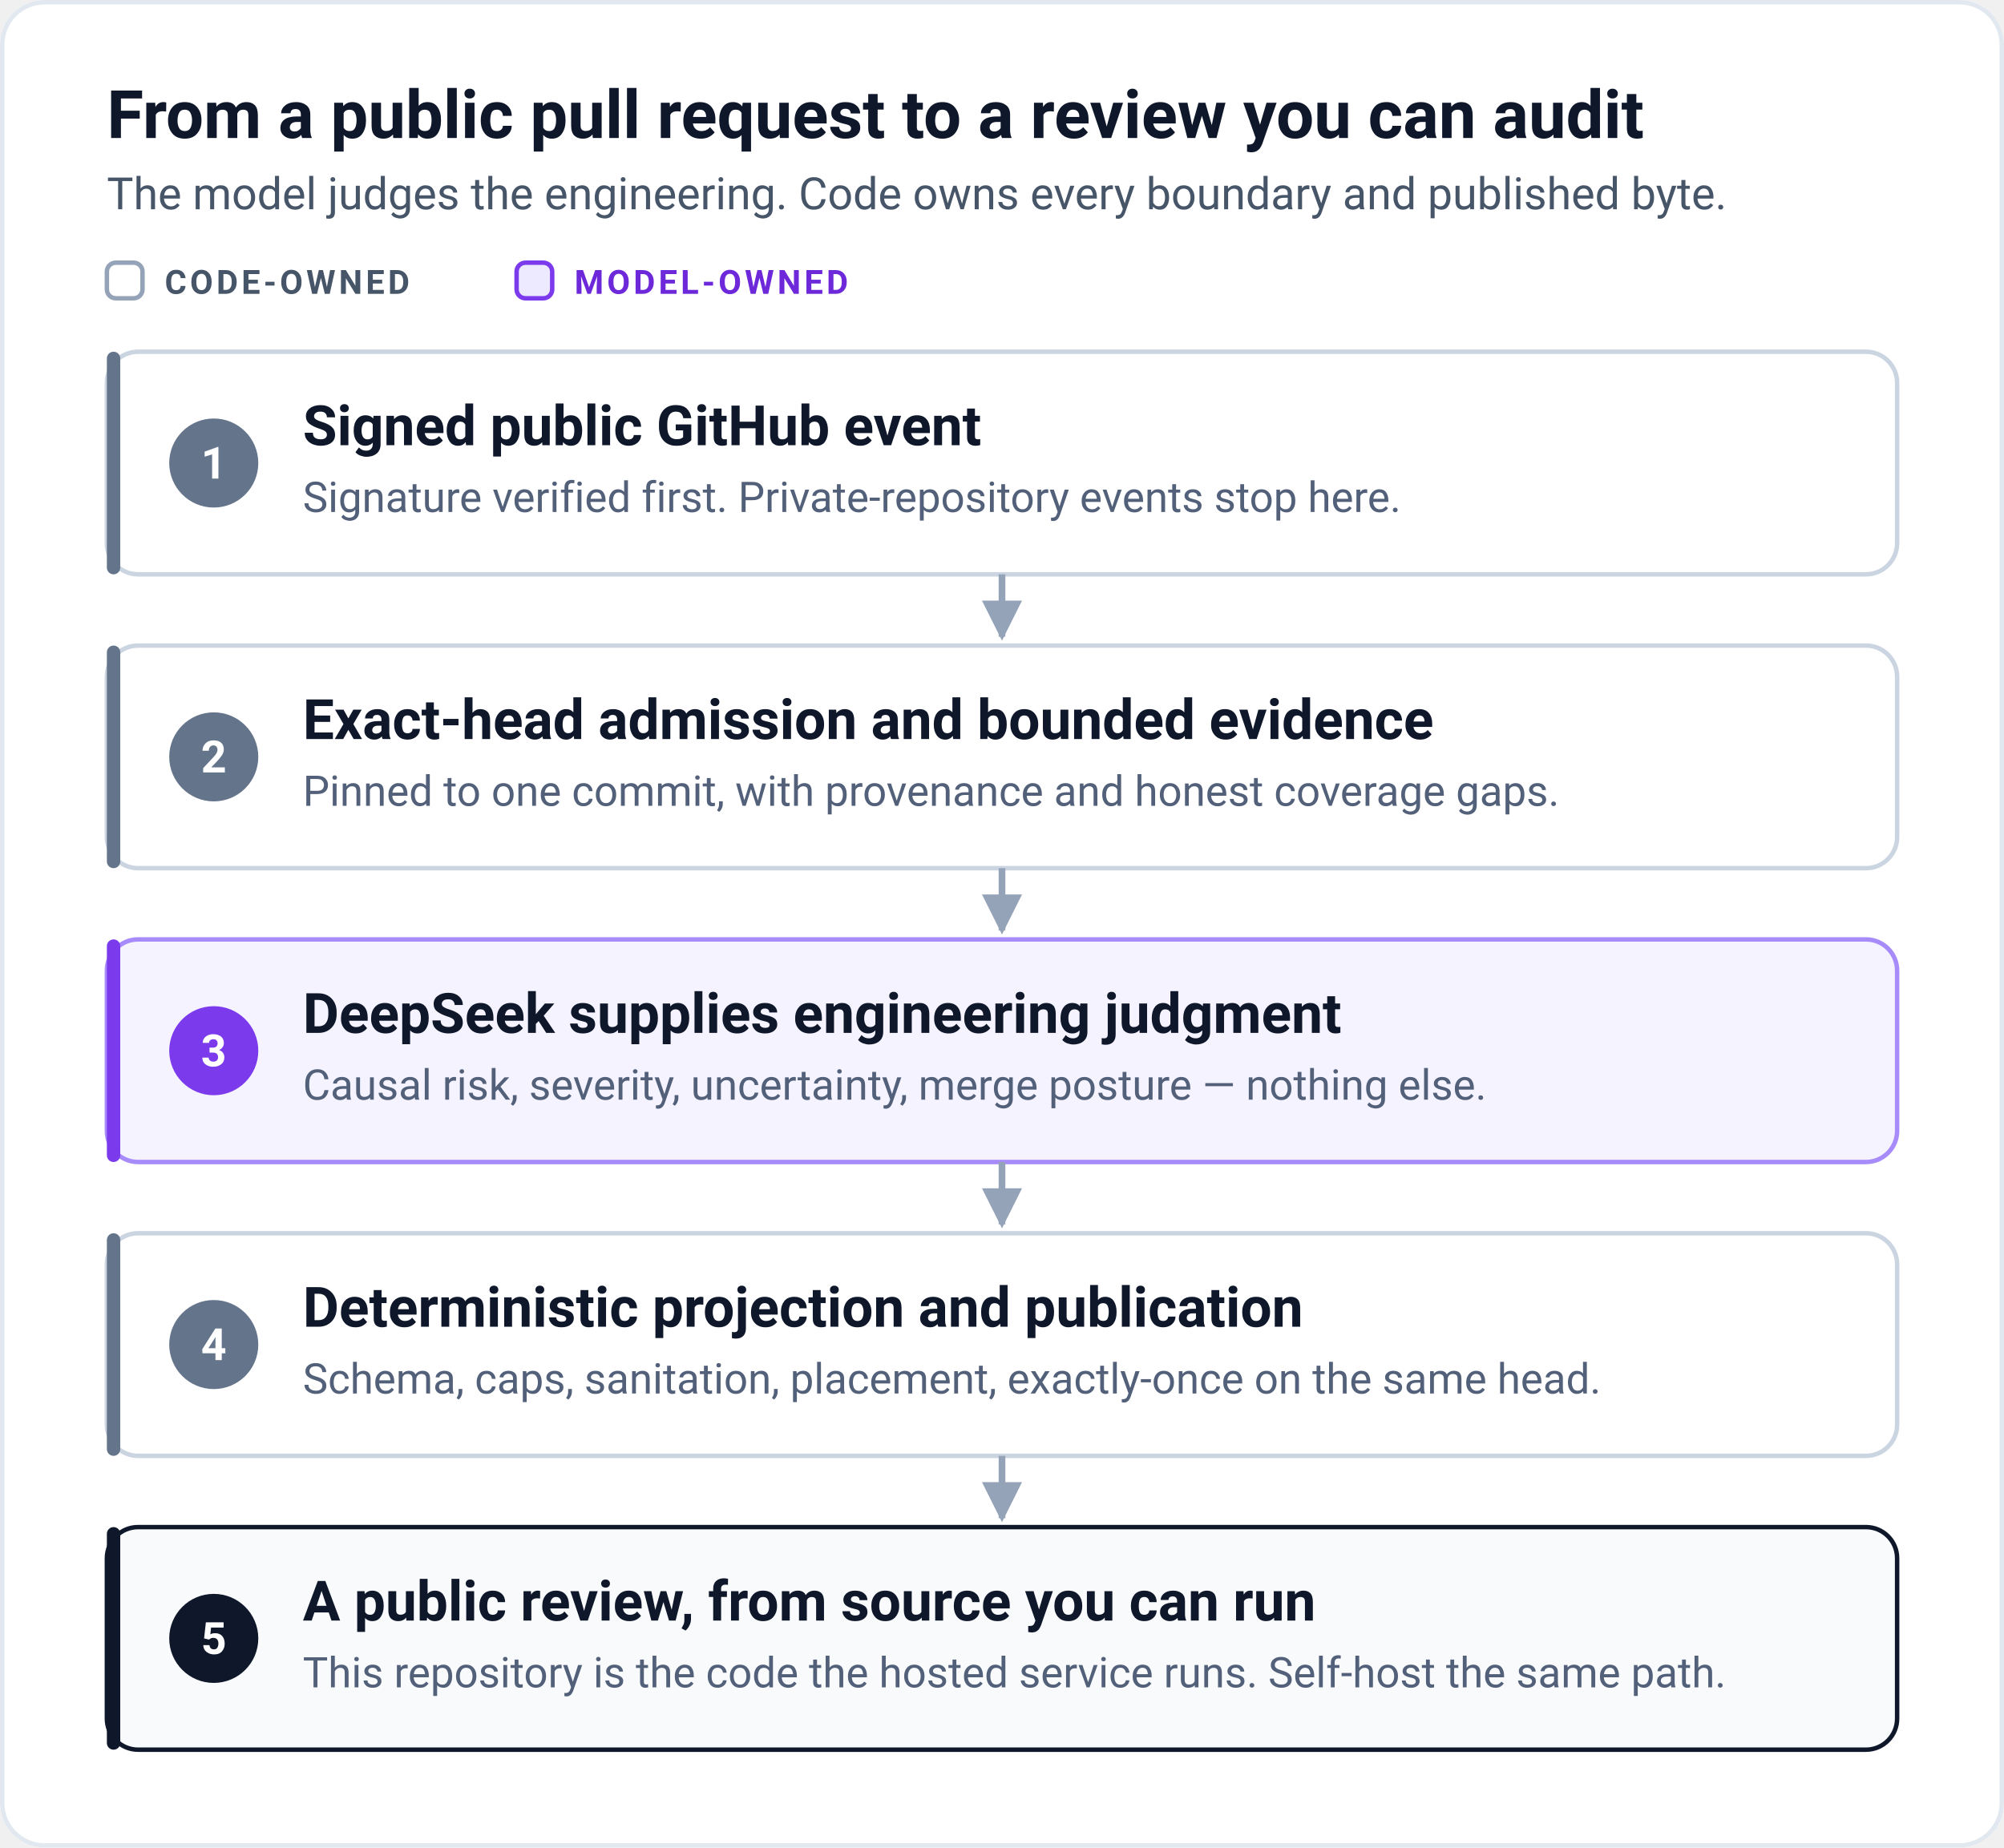
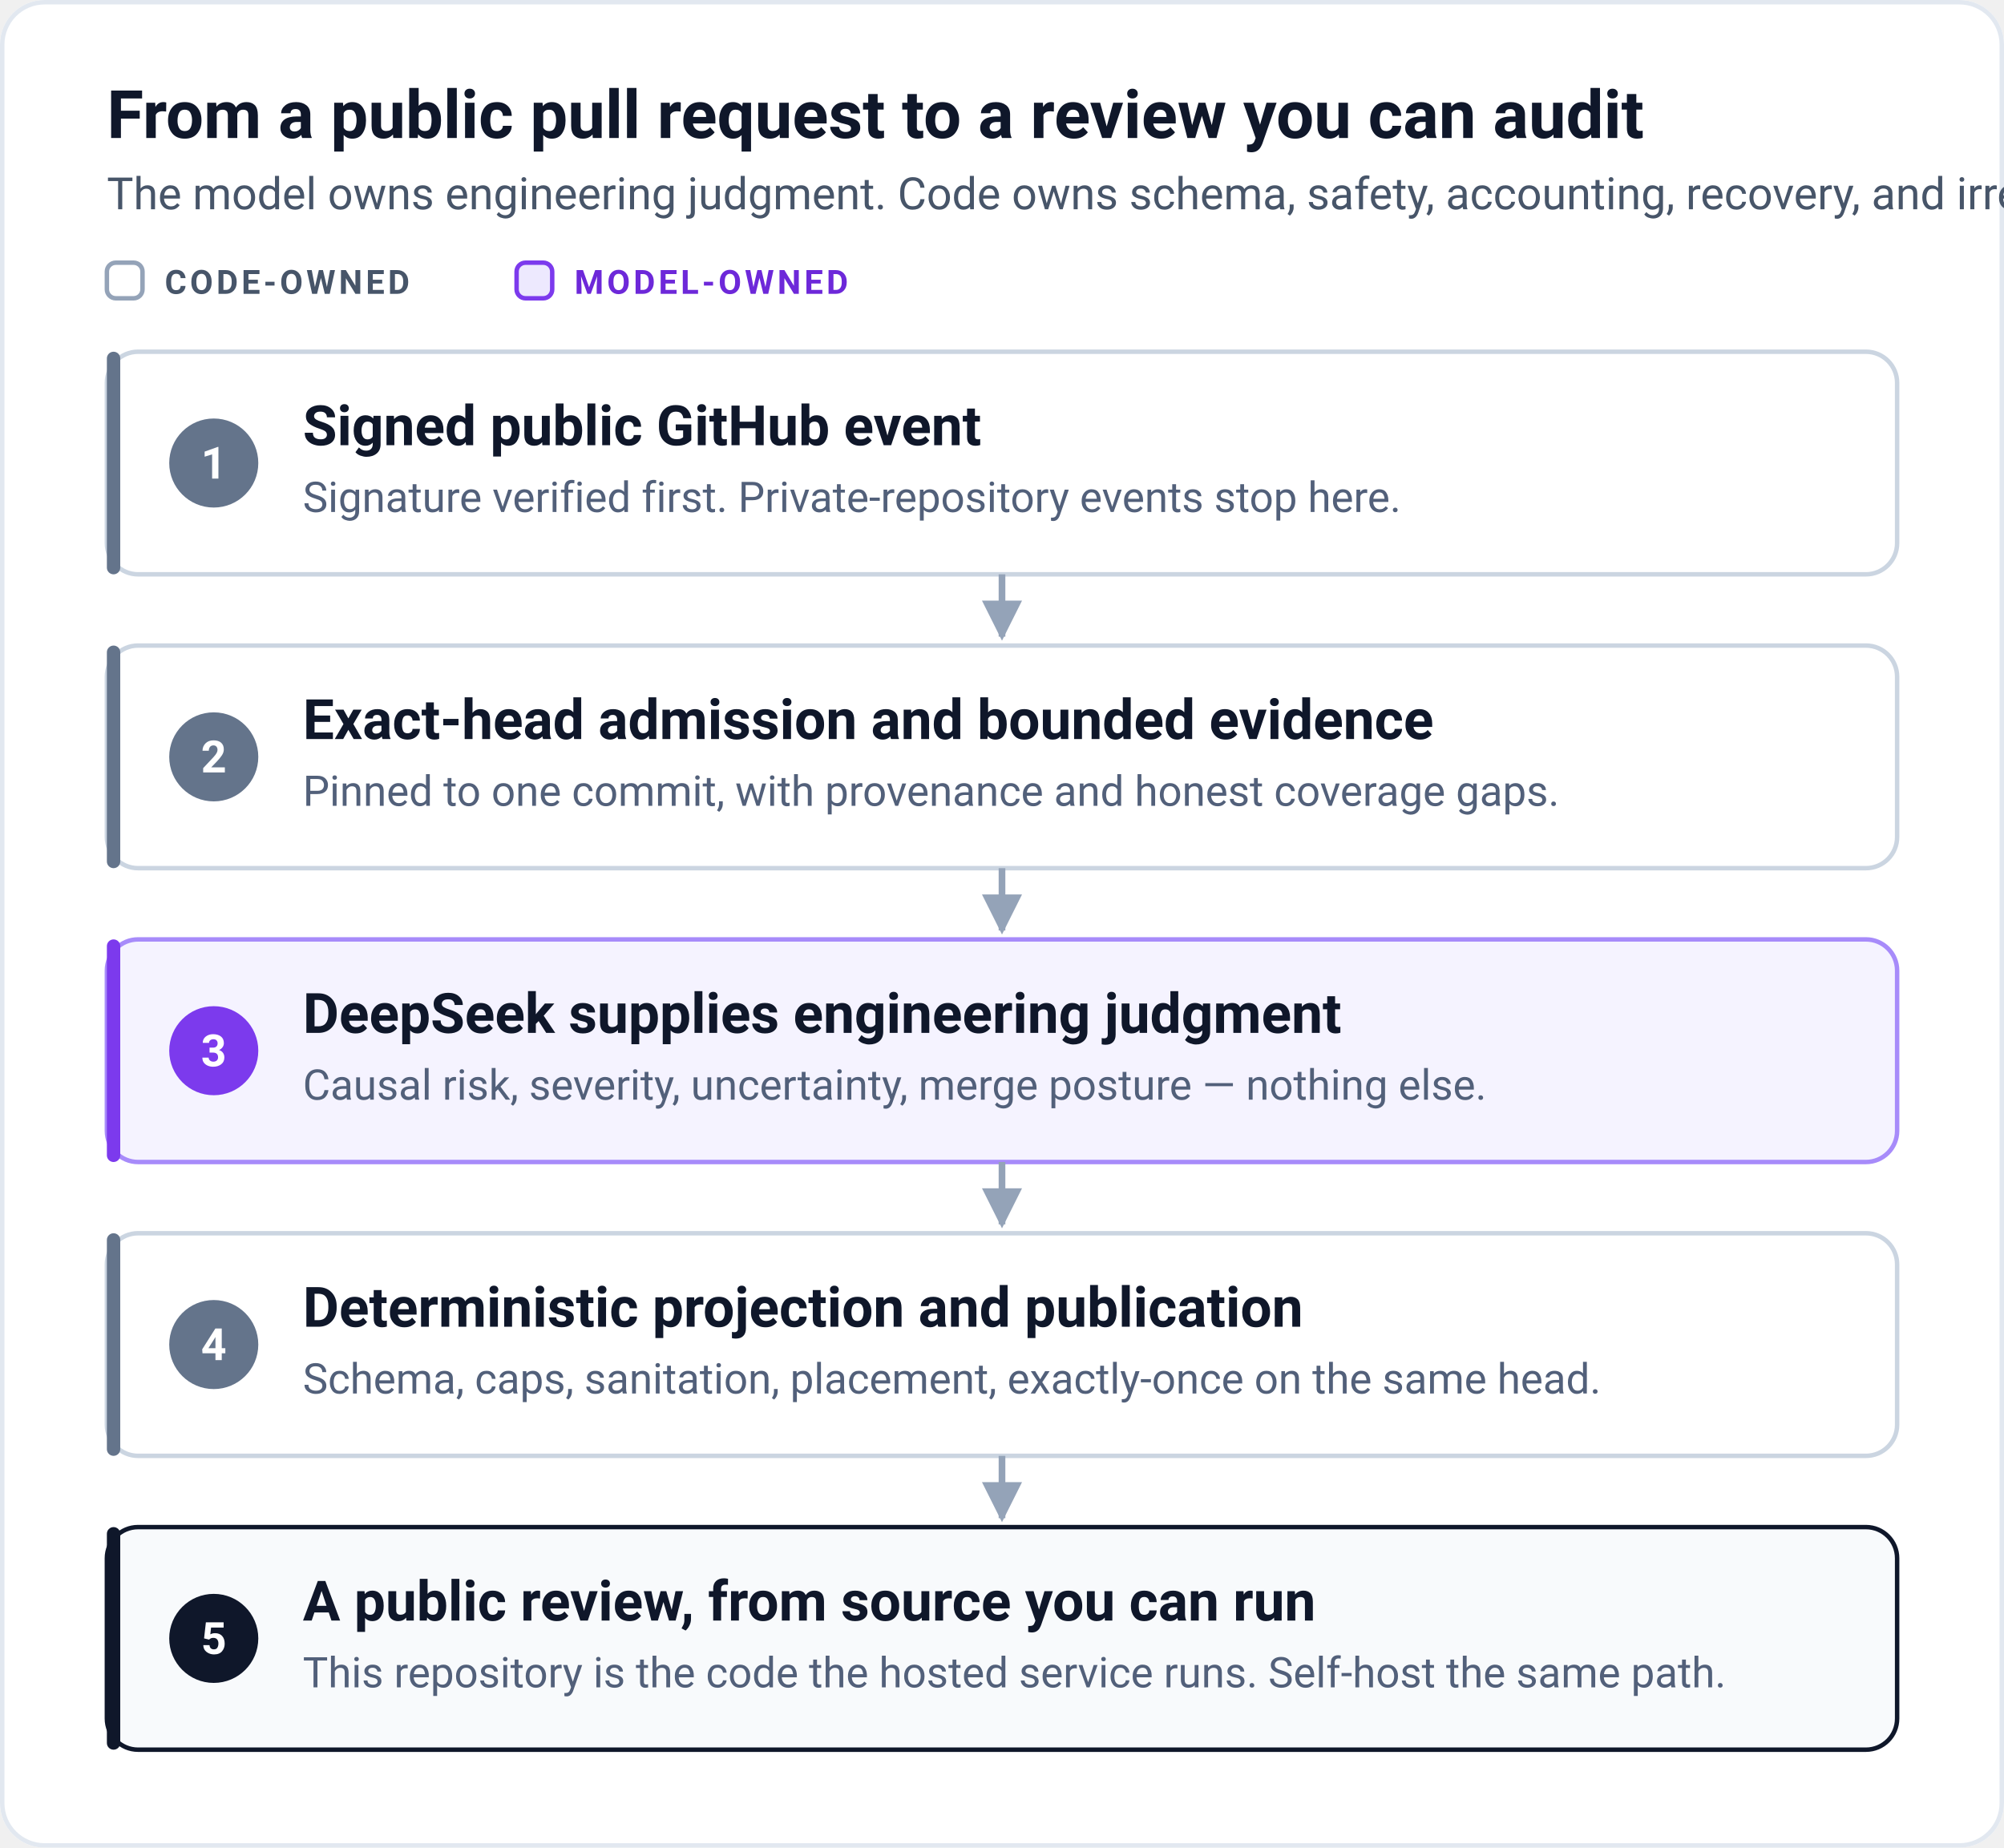
<svg xmlns="http://www.w3.org/2000/svg" viewBox="0 0 900 830" width="900" height="830" role="img" aria-labelledby="t d">
  <defs>
    <style>
      .h    { font: 700 30px ui-sans-serif, -apple-system, "Segoe UI", Roboto, sans-serif; fill: #0f172a; }
      .sub  { font: 400 20px ui-sans-serif, -apple-system, "Segoe UI", Roboto, sans-serif; fill: #475569; }
      .name { font: 700 25px ui-sans-serif, -apple-system, "Segoe UI", Roboto, sans-serif; fill: #0f172a; }
      .det  { font: 400 19px ui-sans-serif, -apple-system, "Segoe UI", Roboto, sans-serif; fill: #52607a; }
      .tag  { font: 700 15px ui-sans-serif, -apple-system, "Segoe UI", Roboto, sans-serif; letter-spacing: .1em; }
      .num  { font: 700 20px ui-sans-serif, -apple-system, "Segoe UI", Roboto, sans-serif; fill: #ffffff; }
      .flow { fill: none; stroke: #94a3b8; stroke-width: 3; marker-end: url(#a); }
    </style>
    <marker id="a" viewBox="0 0 10 10" refX="9" refY="5" markerWidth="6" markerHeight="6" orient="auto-start-reverse">
      <path d="M0 0 L10 5 L0 10 z" fill="#94a3b8" />
    </marker>
  </defs>
  <rect width="900" height="830" rx="20" fill="#ffffff" />
  <rect x="1" y="1" width="898" height="828" rx="19" fill="none" stroke="#e2e8f0" stroke-width="2" />
  <text x="48" y="62" class="h">From a public pull request to a review you can audit</text>
-   <text x="48" y="94" class="sub">The model judges the engineering. Code owns every boundary and published byte.</text>
+   <text x="48" y="94" class="sub" font-size="15">The model owns engineering judgment. Code owns schema, safety, accounting, recovery, and irreversible publication.</text>
  <rect x="48" y="118" width="16" height="16" rx="4" fill="#ffffff" stroke="#94a3b8" stroke-width="2" />
  <text x="74" y="132" class="tag" fill="#475569">CODE-OWNED</text>
  <rect x="232" y="118" width="16" height="16" rx="4" fill="#ede9fe" stroke="#7c3aed" stroke-width="2" />
  <text x="258" y="132" class="tag" fill="#6d28d9">MODEL-OWNED</text>
  <g>
    <rect x="48" y="158" width="804" height="100" rx="14" fill="#ffffff" stroke="#cbd5e1" stroke-width="2" />
    <rect x="48" y="158" width="6" height="100" rx="3" fill="#64748b" />
    <circle cx="96" cy="208" r="20" fill="#64748b" />
    <text x="96" y="215" class="num" text-anchor="middle">1</text>
    <text x="136" y="200" class="name">Signed public GitHub event</text>
    <text x="136" y="230" class="det">Signature verified first. Private-repository events stop here.</text>
  </g>
  <path d="M450 258 V286" class="flow" />
  <g>
    <rect x="48" y="290" width="804" height="100" rx="14" fill="#ffffff" stroke="#cbd5e1" stroke-width="2" />
    <rect x="48" y="290" width="6" height="100" rx="3" fill="#64748b" />
    <circle cx="96" cy="340" r="20" fill="#64748b" />
    <text x="96" y="347" class="num" text-anchor="middle">2</text>
    <text x="136" y="332" class="name">Exact-head admission and bounded evidence</text>
    <text x="136" y="362" class="det">Pinned to one commit, with provenance and honest coverage gaps.</text>
  </g>
  <path d="M450 390 V418" class="flow" />
  <g>
    <rect x="48" y="422" width="804" height="100" rx="14" fill="#f5f3ff" stroke="#a78bfa" stroke-width="2" />
    <rect x="48" y="422" width="6" height="100" rx="3" fill="#7c3aed" />
    <circle cx="96" cy="472" r="20" fill="#7c3aed" />
    <text x="96" y="479" class="num" text-anchor="middle">3</text>
    <text x="136" y="464" class="name">DeepSeek supplies engineering judgment</text>
    <text x="136" y="494" class="det">Causal risk, severity, uncertainty, merge posture — nothing else.</text>
  </g>
  <path d="M450 522 V550" class="flow" />
  <g>
    <rect x="48" y="554" width="804" height="100" rx="14" fill="#ffffff" stroke="#cbd5e1" stroke-width="2" />
    <rect x="48" y="554" width="6" height="100" rx="3" fill="#64748b" />
    <circle cx="96" cy="604" r="20" fill="#64748b" />
    <text x="96" y="611" class="num" text-anchor="middle">4</text>
    <text x="136" y="596" class="name">Deterministic projection and publication</text>
    <text x="136" y="626" class="det">Schema, caps, sanitation, placement, exactly-once on the same head.</text>
  </g>
  <path d="M450 654 V682" class="flow" />
  <g>
    <rect x="48" y="686" width="804" height="100" rx="14" fill="#f8fafc" stroke="#0f172a" stroke-width="2" />
    <rect x="48" y="686" width="6" height="100" rx="3" fill="#0f172a" />
    <circle cx="96" cy="736" r="20" fill="#0f172a" />
    <text x="96" y="743" class="num" text-anchor="middle">5</text>
    <text x="136" y="728" class="name">A public review, from source you can run</text>
    <text x="136" y="758" class="det">This repository is the code the hosted service runs. Self-host the same path.</text>
  </g>
</svg>
